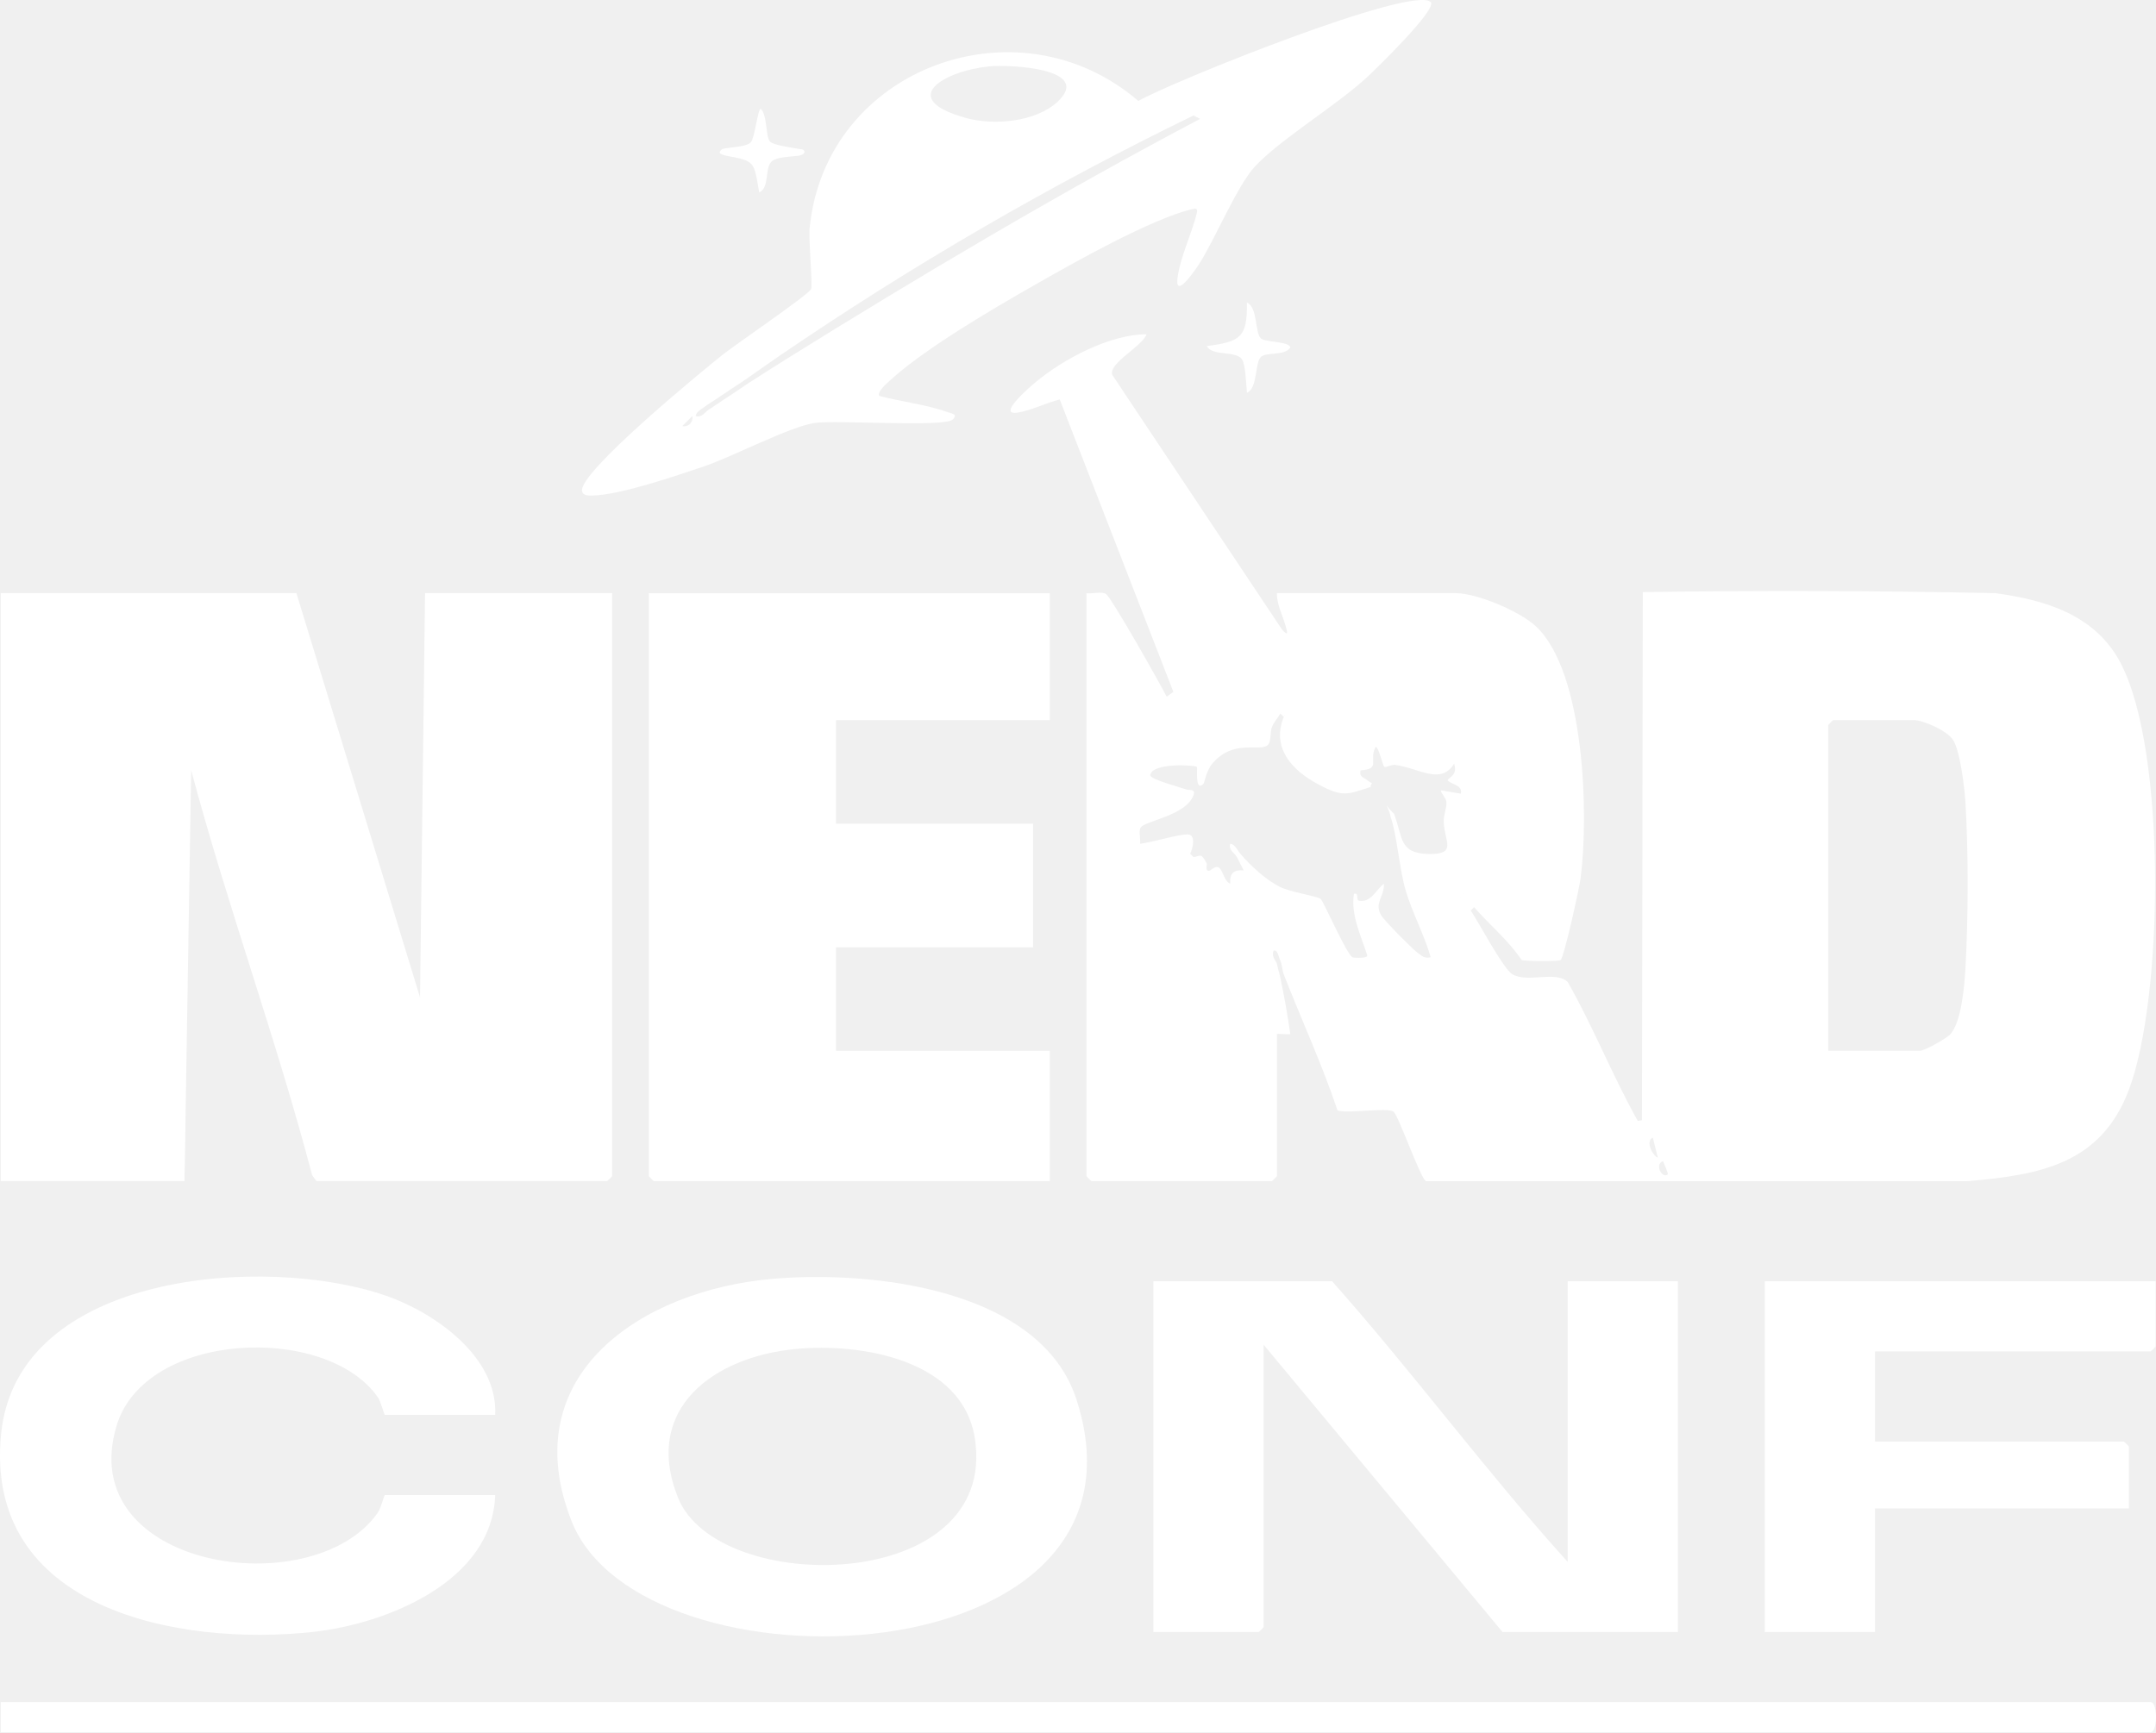
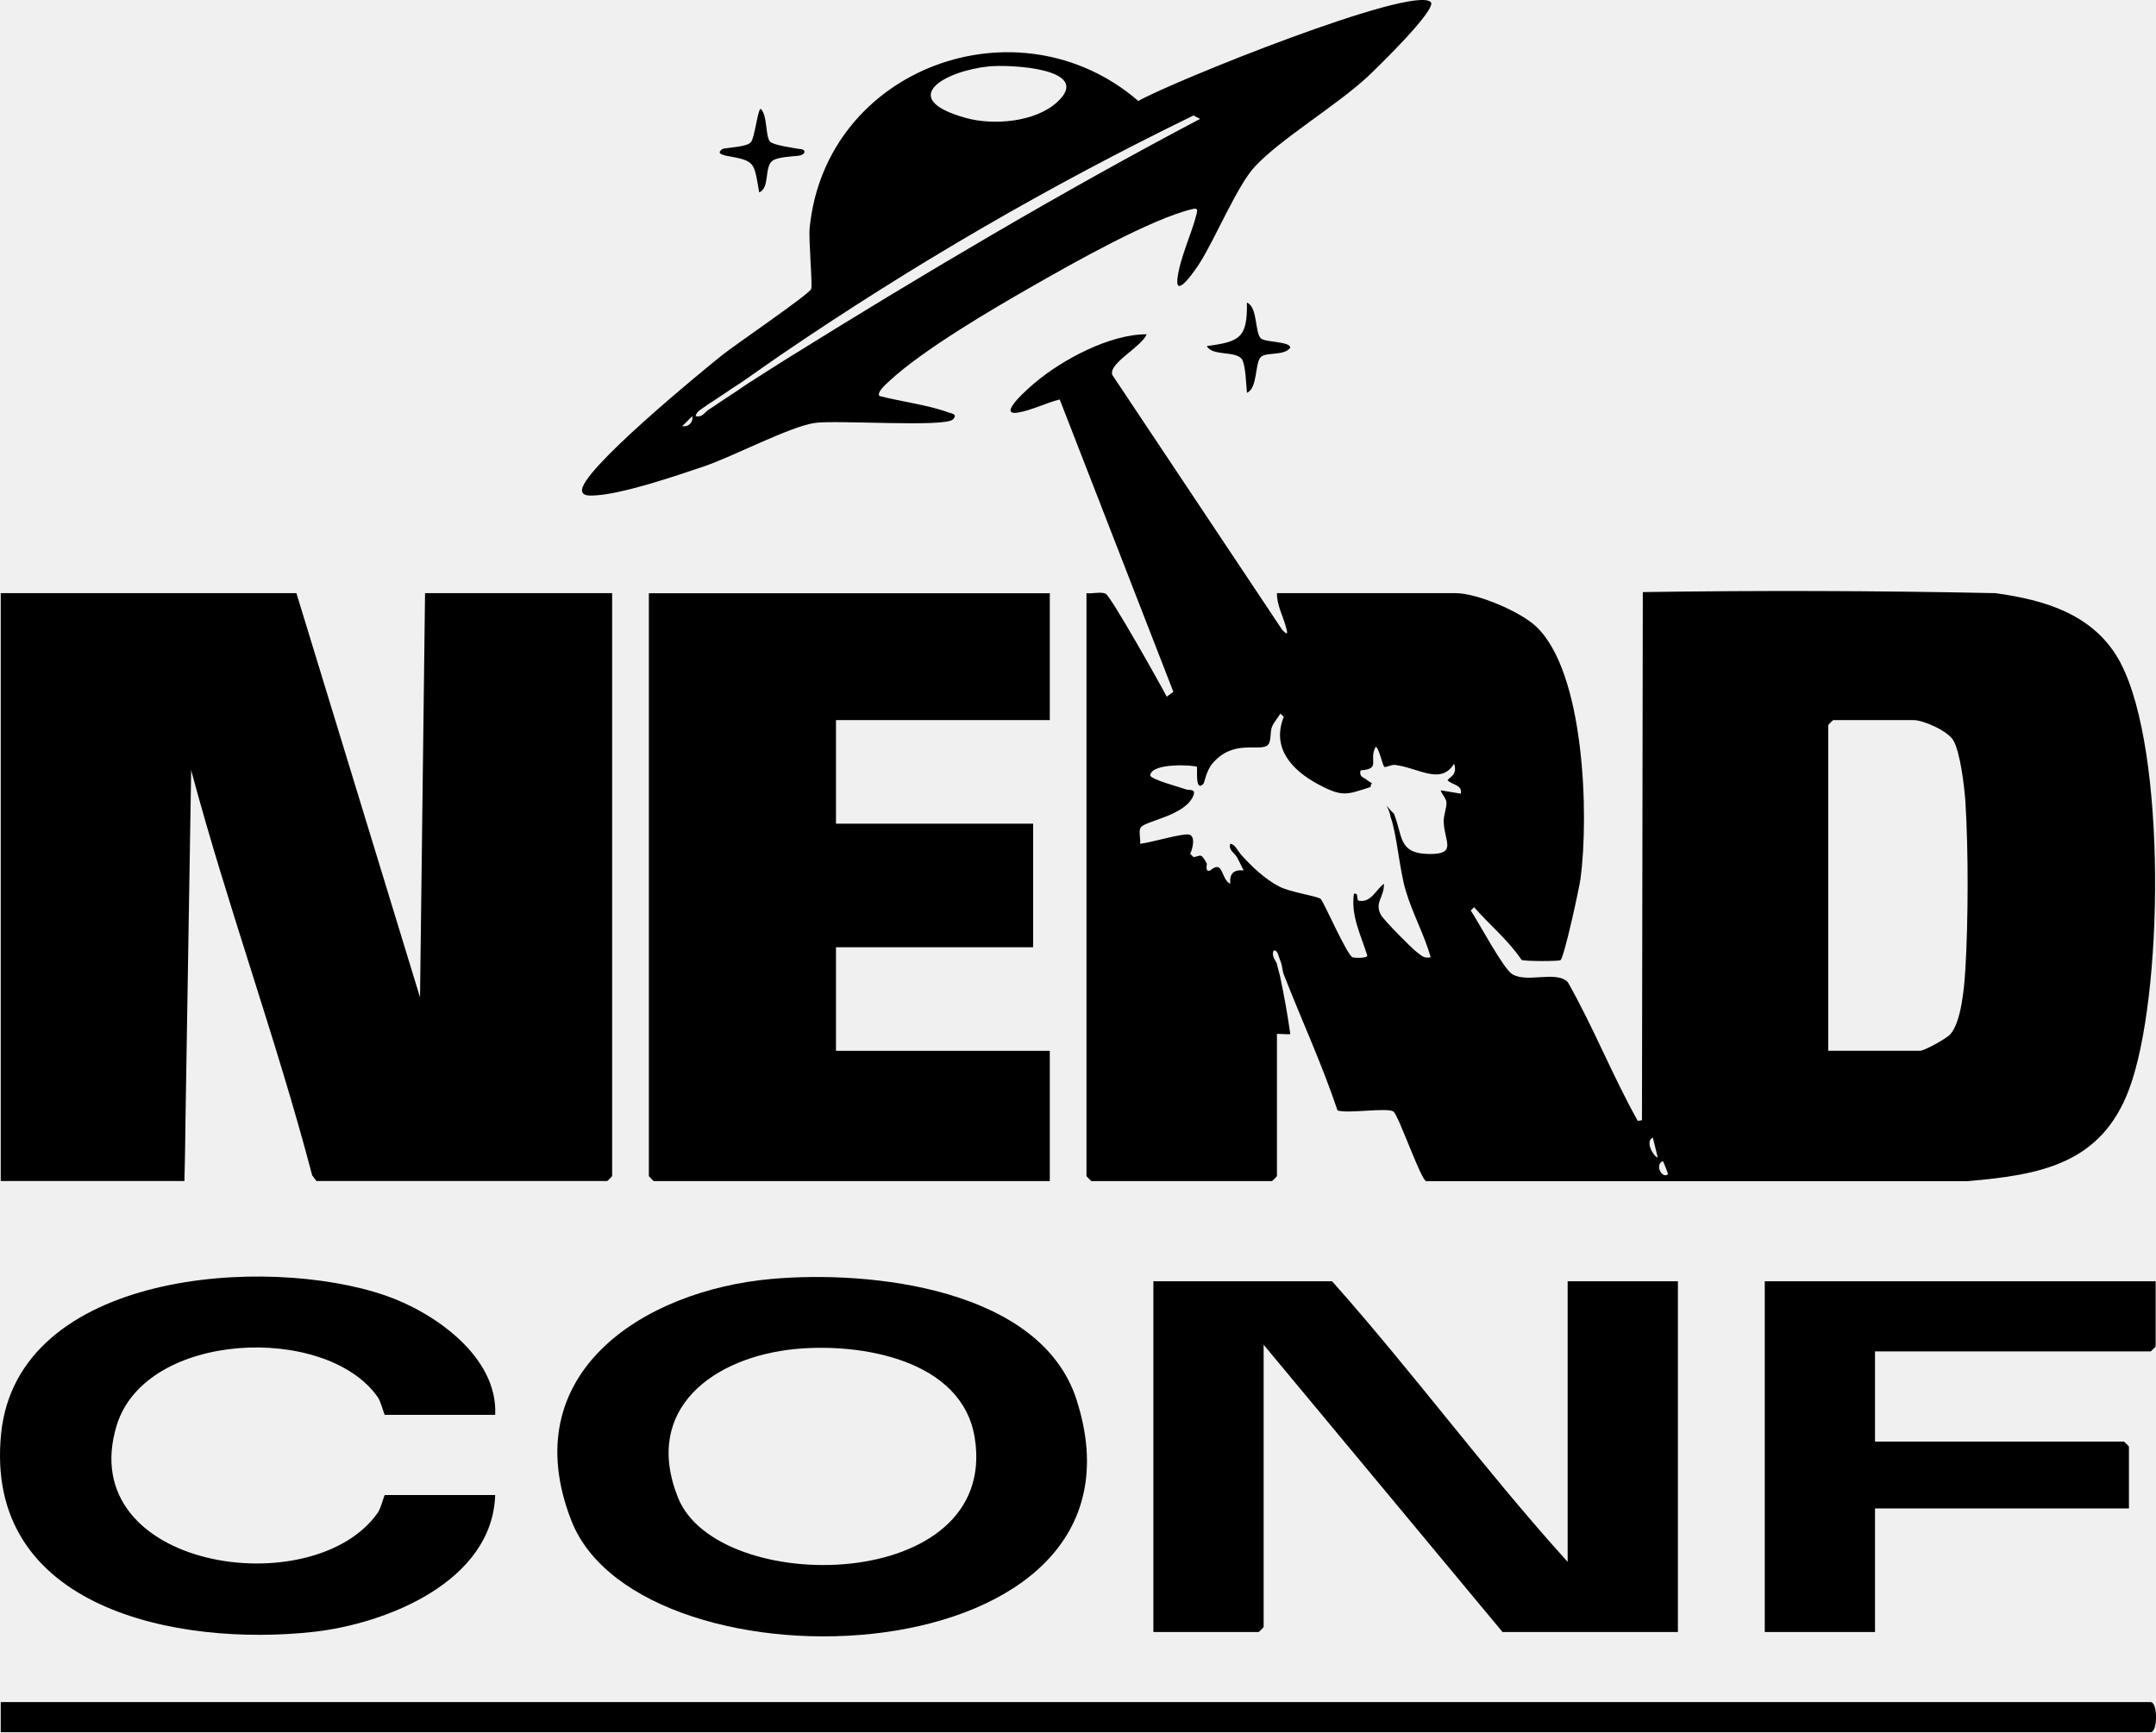
<svg xmlns="http://www.w3.org/2000/svg" id="Capa_1" data-name="Capa 1" viewBox="0 0 614.21 493.59">
  <defs>
    <style>
      .cls-1 {
-         fill: #fff;
+         fill: currentColor;
      }
    </style>
  </defs>
  <g>
    <path class="cls-1" d="M52.55,336.54H.21v-167.52h84.23l35.22,115.18,1.43-115.18h53.3v166.09c0,.1-1.33,1.43-1.43,1.43h-82.81l-1.22-1.64c-10.18-38.79-24.14-76.74-34.47-115.43-.73-.5-1.06,0-.99,1.5l-.92,115.58Z" />
    <path class="cls-1" d="M299.07,169.03v36.17h-60.91v29.51h56.16v35.22h-56.16v29.51h60.91v37.12h-112.79c-.1,0-1.43-1.33-1.43-1.43v-166.09h114.22Z" />
    <path class="cls-1" d="M446.6,445.05v-79.95h31.41v99.94h-49.97l-68.05-81.85v80.43c0,.1-1.33,1.43-1.43,1.43h-29.98v-99.94h50.92c23.11,26,43.83,54.22,67.1,79.95Z" />
    <path class="cls-1" d="M141.07,403.17h-31.41c-.27,0-1.06-3.65-2.06-5.08-14.74-20.95-66.18-18.88-74.37,8.12-12.4,40.9,55.93,51.09,74.37,24.88,1-1.42,1.79-5.08,2.06-5.08h31.41c-.79,24.62-30.89,36.71-51.89,39.01-38.41,4.2-93.91-6.48-88.86-56.5,4.66-46.2,75.54-51.09,109.54-39.34,13.92,4.81,32.02,17.47,31.21,33.99Z" />
    <path class="cls-1" d="M614.11,365.1v18.56c0,.1-1.33,1.43-1.43,1.43h-78.52v25.7h70.91c.1,0,1.43,1.33,1.43,1.43v17.61h-72.34v35.22h-31.41v-99.94h111.36Z" />
    <path class="cls-1" d="M.21,493.59v-8.57h612.48c2.04,0,2.04,8.57,0,8.57H.21Z" />
    <path class="cls-1" d="M359.26,96.47c1.28,1.09,8.32.81,8.32,2.6-1.68,2.38-6.7,1.21-8.32,2.6-1.83,1.56-.89,8.95-4.02,10.25-.24-2.22-.36-7.92-1.43-9.53-1.69-2.54-8.51-.81-10-3.78,9.46-1.24,11.57-2.35,11.42-12.39,3.14,1.3,2.2,8.69,4.02,10.25Z" />
    <path class="cls-1" d="M205.79,42.44c2.03-.48,6.97-.57,8.11-1.89s1.96-9.53,2.84-9.54c1.93,1.89,1.29,7.76,2.6,9.31.9,1.06,6.55,1.79,8.35,2.13,2.02.03,1.99,1.49,0,1.9-2.02.27-6.06.34-7.6,1.44-2.44,1.74-.69,7.77-3.81,9.03-1.53-8.89-1.1-8.94-9.53-10.47-1.55-.43-2.45-.74-.95-1.9Z" />
    <path class="cls-1" d="M54.46,219.47l-1.9,117.07-.04-115.68,1.01-5.19c1.86-.15.63,2.65.94,3.8Z" />
    <path class="cls-1" d="M419.95,258.5l-.95.95c-.71-1.06-1.9-2.43-2.86-3.81-1.26-1.34-.73-1.83.95-.95,1.01,1.18,1.84,2.64,2.86,3.81Z" />
    <path class="cls-1" d="M367.6,199.48c1.53-1.42,1.63-2.55,4.75-1.9.92,2.96-2.48,1.94-3.8,2.85-1.34,1.26-1.83.73-.95-.95Z" />
    <path class="cls-1" d="M417.09,254.69l-.95.95c-.88-1.27-3.46-2.35-2.85-4.76,1.82.58,2.69,2.52,3.8,3.81Z" />
    <path class="cls-1" d="M368.55,200.44c-.2.14-2.77,3.59-2.86,3.81l-.95-.95c.8-1.36,1.69-2.72,2.86-3.81l.95.95Z" />
    <path class="cls-1" d="M353.32,243.27l-.95.95c-.6-1.15-2.47-1.91-1.89-3.81,1.48.26,2.03,1.92,2.85,2.86Z" />
    <path class="cls-1" d="M340,244.22c-.7,2.29-3.64,2.76-2.85.48.24-.7,1.75-1.13,1.9-1.43-.19.55.6.99.95.95Z" />
    <path class="cls-1" d="M337.13,205.19h-.93c-.32-2.01-1.59-2.44.47-3.8l.46,3.8Z" />
    <path class="cls-1" d="M354.27,26.26c1.4-.45,1.66-.41.95.95-4.39,2.3-8.98,4.38-13.33,6.66l-1.9-.95c4.75-2.31,9.5-4.44,14.28-6.66Z" />
    <path class="cls-1" d="M365.7,21.5c-2.94,2.94-7.06,3.92-10.47,5.71l-.95-.95c3.16-1.47,6.32-3.31,9.52-4.76h1.9Z" />
    <path class="cls-1" d="M370.45,18.64c1.59-.62,1.83-.58.95.95-2.16,1.12-3.17,1.65-5.71,1.9-.62.06-1.28-.04-1.9,0,2.26-1.02,4.36-1.92,6.66-2.86Z" />
    <path class="cls-1" d="M370.45,18.64c.71-.29,3.53-2.21,3.8-1.9,1.52,1.7-1.79,2.31-2.85,2.85l-.95-.95Z" />
    <path class="cls-1" d="M380.92,13.89c.01,1.18-3.64,3.03-3.8,2.85-1.35-1.58,2.12-3.01,3.8-2.85Z" />
    <path class="cls-1" d="M407.57.56c-5.31-4.82-73.72,22.74-83.28,28.21-34.22-29.5-89.06-9.47-93.63,36.14-.35,3.5.9,16.5.41,17.49-.82,1.64-21.59,15.81-25.17,18.66-5.8,4.62-41.18,33.61-40.08,38.9.28,1.34,1.94,1.26,3.04,1.24,7.96-.19,23.69-5.6,31.74-8.32,8.26-2.8,24.27-11.26,31.44-12.35,6.15-.93,37.21,1.33,39.44-1.03,1.43-1.52-.32-1.62-1.32-1.99-5.88-2.16-13.46-3.05-19.61-4.67-.93-1,2.1-3.6,2.84-4.29,9.74-9.03,29.36-20.5,41.25-27.28,11.19-6.38,33.14-18.83,44.97-21.67,1.38-.33,1.64-.08,1.3,1.3-1.41,5.7-4.74,12.53-5.46,18.36-.78,6.34,5.34-2.73,6.27-4.21,4.53-7.12,10.72-22.12,15.75-27.56,7.18-7.76,23.15-17.33,32.04-25.54,2.04-1.89,20.21-19.47,18.07-21.42ZM281.74,18.92c5.73-.58,29.74.51,19.57,10.05-6.25,5.86-18.29,6.84-26.23,4.62-19.86-5.56-5.81-13.41,6.66-14.67ZM194.37,121.43l2.85-2.85c.32,1.74-1.05,3.16-2.85,2.85ZM341.9,33.87c-39.52,20.82-80.08,44.9-118.02,68.53-3.46,2.16-7.02,4.46-10.47,6.66-1.92,1.23-3.74,2.58-5.71,3.81-.95.59-1.88,1.29-2.86,1.9-.95.6-1.78,1.26-2.86,1.9-1.2.72-1.91,2.42-3.81,1.89.29-1.44,1.85-2.05,2.86-2.85.89-.7,1.94-1.23,2.86-1.9.92-.67,1.92-1.24,2.86-1.9,1.87-1.33,3.85-2.51,5.71-3.81,3.17-2.2,6.32-4.48,9.52-6.66,37.87-25.84,76.77-48.45,118.02-68.53,1.82-.49,2.45-.17,1.9.95Z" />
    <path class="cls-1" d="M306.7,398.87c-10.24-31.77-58.59-36.94-86.82-34.44-36.84,3.27-73.44,27.11-57.1,68.9,19.9,50.88,169.68,45.44,143.91-34.46ZM193.15,426.76c-10.17-25.46,10.32-40.1,33.39-42.35,18.6-1.81,47.62,2.95,51.16,25.37,7.03,44.41-73.24,45.31-84.55,16.98Z" />
  </g>
  <path class="cls-1" d="M604.16,188.97c-7.22-13.75-21.33-17.99-35.73-19.95-33.42-.7-66.9-.8-100.42-.3l-.24,150.49-1.19.2c-7.2-12.83-12.65-26.74-19.94-39.55-3.33-3.39-11.5.34-15.82-2.26-2.55-1.53-9.55-14.76-11.83-18.15,0-.5-.16-1.09-.43-1.66.44.39.92.67,1.38.71,4.41,5.06,9.76,9.4,13.52,15.02.74.43,10.56.43,11.1.08,1.01-.65,5.34-20.45,5.72-23.31,2.37-17.97,1.22-58.69-12.69-71.79-4.54-4.27-16.82-9.48-22.89-9.48h-50.92c-.05,3.32,1.65,6.35,2.49,9.41.43,1.57.96,3.15-1.01,1.01l-48.38-72.6c-1.16-3.33,8.37-7.99,9.77-11.58-10.37-.05-23.84,7.08-31.85,13.83-1.35,1.13-11.06,9.46-4.86,8.48,3.88-.61,8.12-2.8,11.96-3.74l32.37,83.3-1.89,1.4c-1.92-3.74-15.83-28.45-17.34-29.3-1.29-.74-3.92.03-5.52-.2v166.09c0,.1,1.33,1.43,1.43,1.43h51.4c.1,0,1.43-1.33,1.43-1.43v-40.45c0-.19,3.16.16,3.81,0-.76-5.38-1.74-10.87-2.86-16.18-.23-1.11-.65-2.33-.95-3.81-.15-.75-1.71-2.16-.94-3.8,1.15-.32,1.35,1.56,1.89,2.85.63,1.5.59,2.88.95,3.81,5.04,12.97,10.94,25.67,15.36,38.89,3.11.96,14.01-.89,15.9.29,1.43.89,7.82,19.5,9.36,19.87h154.07c20.75-1.77,38.17-4.83,46.16-26.17,9.85-26.29,10.71-96.49-2.38-121.43ZM412.06,228.62c.12,1.62-.84,3.61-.77,5.61.2,5.56,3.91,9.22-4.18,9.12-8.8-.11-7.44-5.07-10-11.5-.75-.68-1.44-1.47-2.09-2.31.57,1.16,1.02,2.31,1.14,3.26,1.76,4.77,2.54,15.07,4.29,20.93,1.98,6.64,5.24,12.44,7.13,19.04-1.92.41-2.54-.42-3.85-1.38-1.57-1.15-9.5-9.19-10.32-10.67-1.96-3.54,1.03-5.23.84-8.88-2.27,1.64-3.57,5.37-7.05,4.84-1.05-.16.1-2.41-1.49-1.98-.91,6.29,2.02,11.79,3.81,17.59.01.79-3.4.7-4.13.53-1.57-.37-8.4-16.18-9.19-16.71-1.24-.83-8.53-1.83-11.75-3.48-4.07-2.09-8.15-5.95-11.11-9.35-2.78-2.92-3.09-2.6-.95.95.65,1.25,1.29,2.53,1.91,3.79-2.95-.23-4.03.91-3.82,3.82-2.72-1.25-1.89-7.05-5.7-3.81-.94.4-1.25-.23-.95-1.9-1.79-3.38-1.8-2.12-3.81-1.9l-.95-.95c.66-1.32,1.66-5.16-.43-5.48-2.11-.33-10.9,2.36-13.84,2.63.18-1.32-.47-3.6.15-4.61,1.19-1.94,12.85-3.32,15.06-9.22.71-1.9-1.25-1.35-2.08-1.65-1.66-.61-10.28-2.87-10.25-4.04.39-3.67,12.8-2.9,13.31-2.38.2.2-.65,7.52,1.89,4.76.21-.23.82-3.71,2.45-5.65,5.95-7.09,13.21-3.41,15.71-5.23,1.26-.92.68-3.83,1.34-5.33.62-1.43,1.64-2.48,2.4-3.77,1.34-1.26,1.83-.73.95.95-3.6,8.93,2.41,15.27,9.8,19.23,6.96,3.73,8.16,2.95,14.95.76-.04-.53.14-.85.4-1l-1.36-.9c-.79-.83-2.44-.81-1.9-2.84,5.95-.38,2.18-2.88,4.28-6.68.86-.03,2,5.35,2.47,5.68.39.27,2.06-.68,3.05-.55,6.8.87,13.03,5.86,16.84-.36,1,3.24-1.19,3.67-1.89,4.76,1.49,1.39,4.28,1.28,3.8,3.8l-5.71-.95c.03.8,1.53,2.2,1.63,3.44ZM416.14,255.64c-.03-.68.28-1.01.95-.95-.07.46.06,1.01.31,1.54-.39-.34-.83-.57-1.27-.59ZM470.87,324.17l1.41,5.7c-1.4-.46-3.67-4.74-1.41-5.7ZM473.73,330.84c.31.61,1.58,3.66,1.42,3.79-1.61,1.35-3.87-2.72-1.42-3.79ZM559.9,276.14c-.29,4.97-1.11,15.03-4.28,18.57-1.13,1.26-7.39,4.71-8.61,4.71h-26.17v-92.8c0-.1,1.33-1.43,1.43-1.43h22.84c2.84,0,9.74,3.06,11.36,5.78,1.98,3.33,3.17,13.33,3.44,17.5.88,13.9.82,33.73,0,47.67Z" />
</svg>
